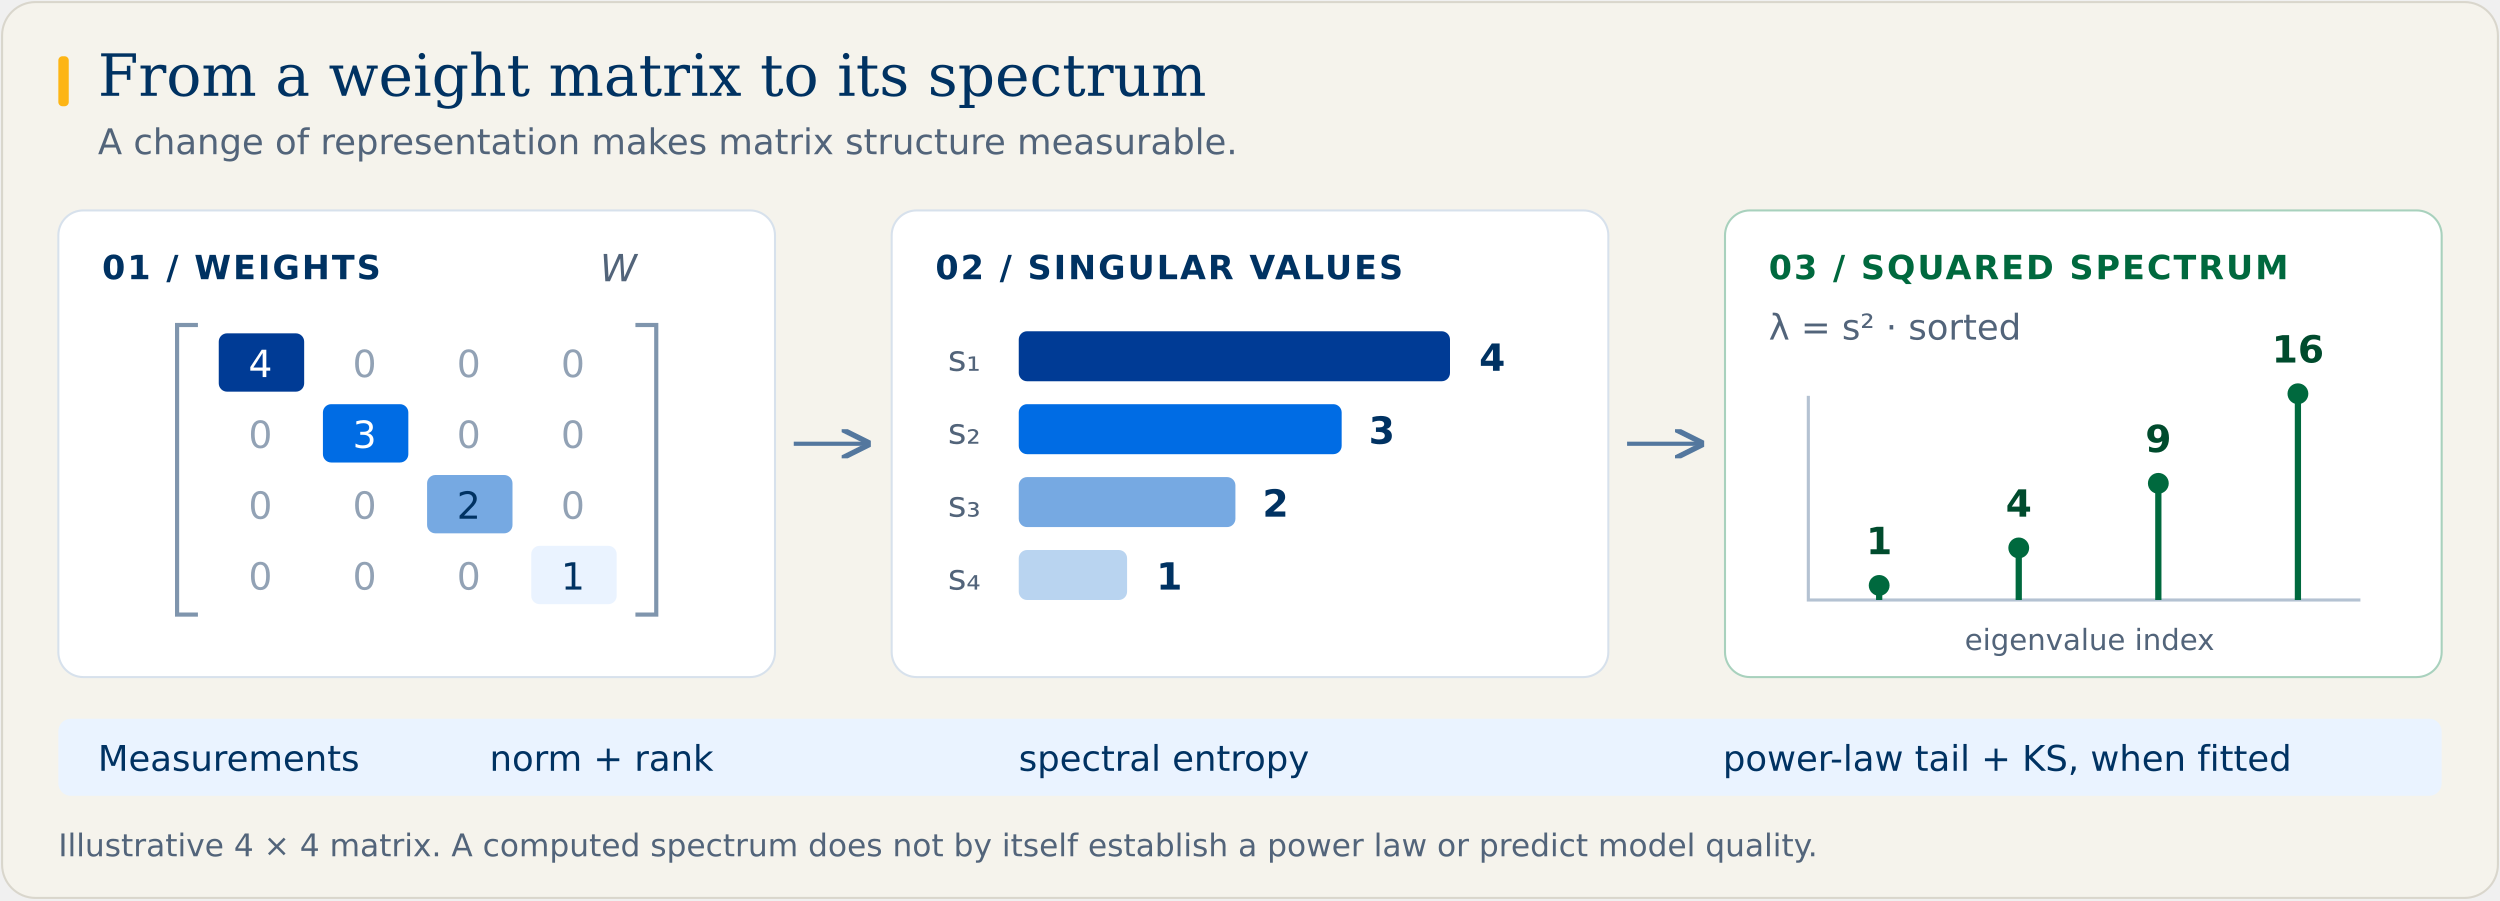
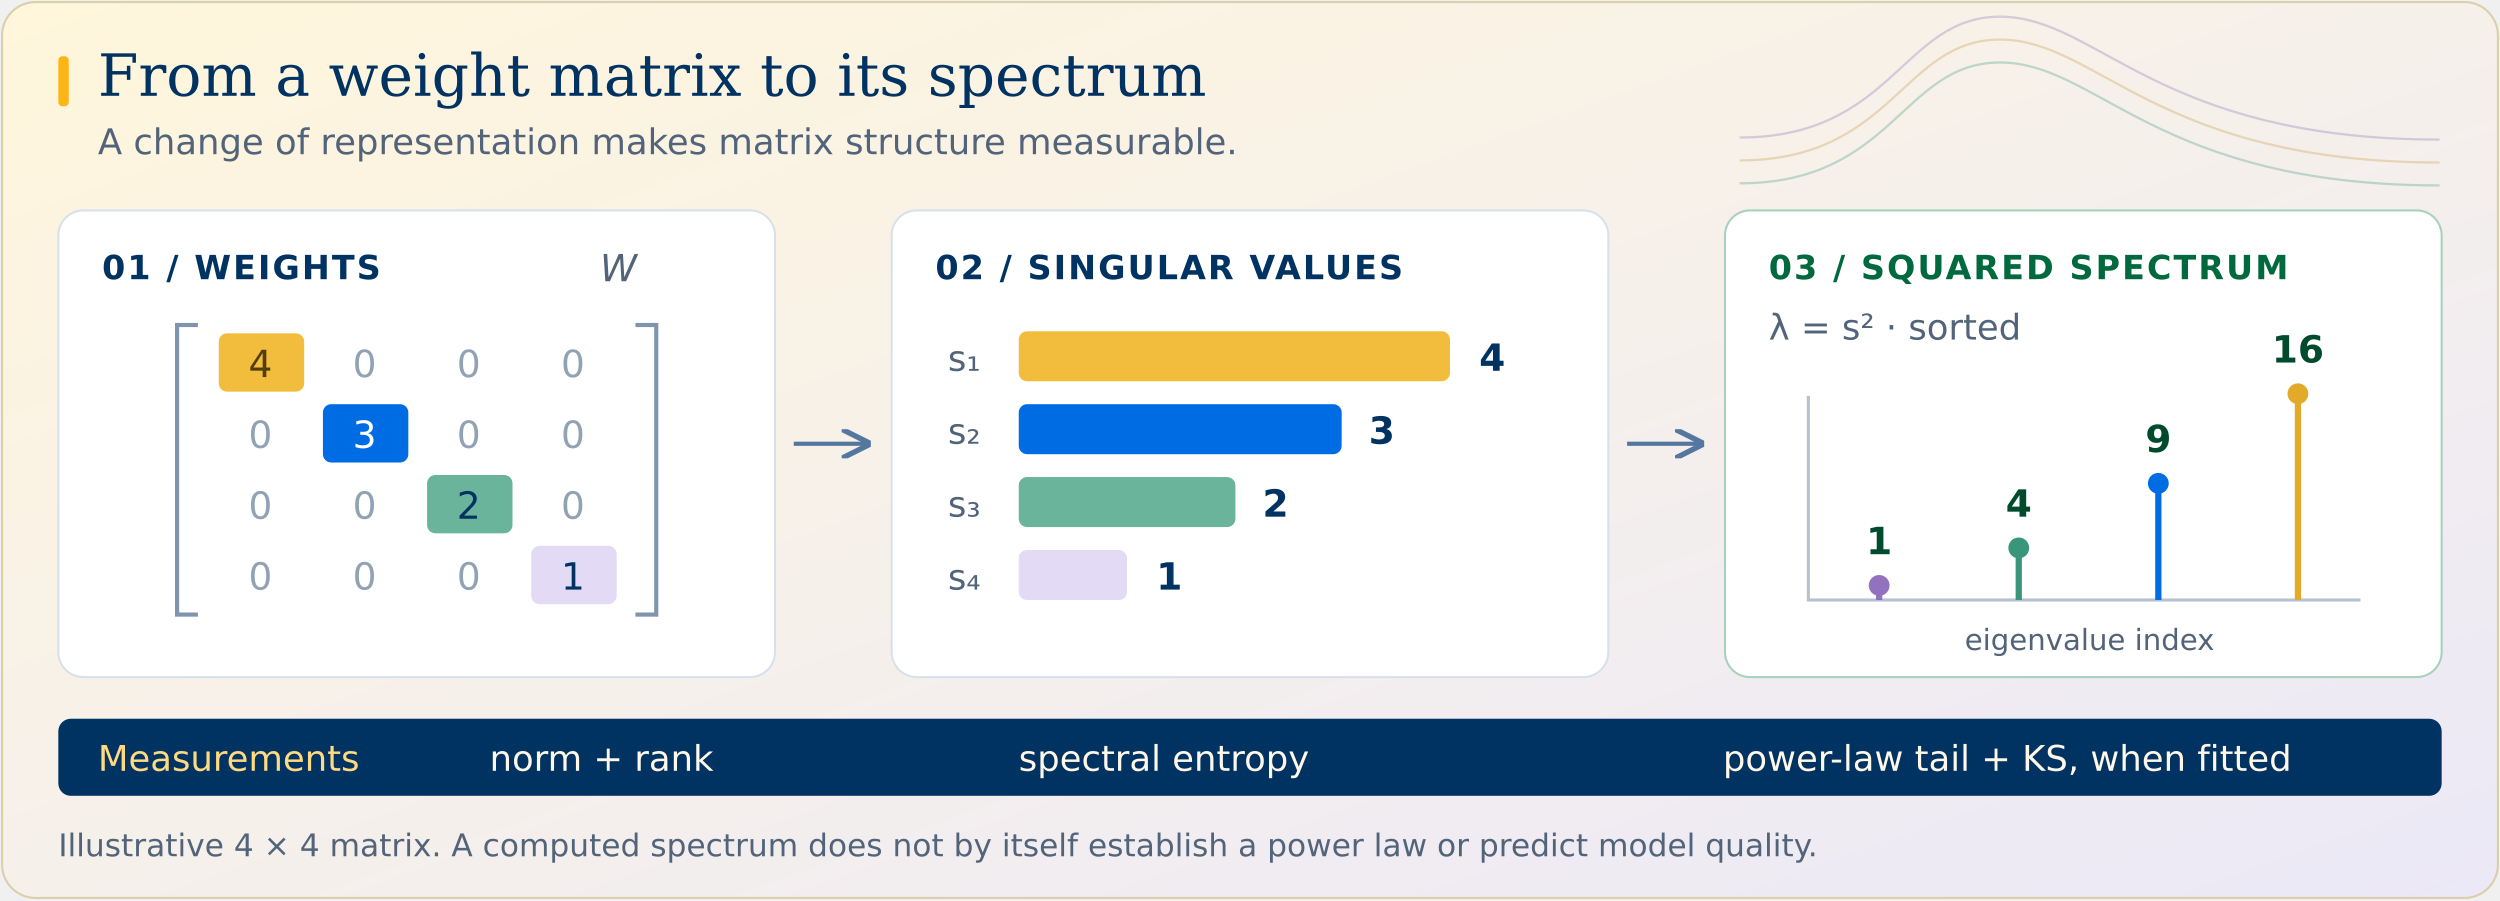
<svg xmlns="http://www.w3.org/2000/svg" width="1200" height="432" viewBox="0 0 1200 432" role="img" aria-labelledby="title desc">
  <defs>
+     <linearGradient id="paper" x1="0" y1="0" x2="1" y2="1">
+       <stop stop-color="#fff6db" />
+       <stop offset="0.5" stop-color="#f6f0eb" />
+       <stop offset="1" stop-color="#ebe8f7" />
+     </linearGradient>
    <marker id="arrow" markerWidth="7" markerHeight="7" refX="6" refY="3.5" orient="auto">
      <path d="M0 0L7 3.5L0 7" fill="none" stroke="#53779e" stroke-width="1.3" />
    </marker>
  </defs>
-   <rect x="1" y="1" width="1198" height="430" rx="16" fill="#f5f3ec" stroke="#d9d6cc" />
+   <rect x="1" y="1" width="1198" height="430" rx="16" fill="url(#paper)" stroke="#dbcfaa" />
+   <g fill="none" stroke-width="1.1" opacity="0.27">
+     <path d="M835 77C909 77 913 19 960 19S1035 78 1171 78" stroke="#bb8b26" />
+     <path d="M835 66C909 66 913 8 960 8S1035 67 1171 67" stroke="#7161ac" />
+     <path d="M835 88C909 88 913 30 960 30S1035 89 1171 89" stroke="#258a73" />
+   </g>
  <g font-family="DejaVu Sans, Arial, sans-serif">
    <rect x="28" y="27" width="5" height="24" rx="2" fill="#fdb515" />
    <text x="47" y="46" font-family="DejaVu Serif, Georgia, serif" font-size="28" fill="#003262">From a weight matrix to its spectrum</text>
    <text x="47" y="74" font-size="17" fill="#52647a">A change of representation makes matrix structure measurable.</text>
    <rect x="28" y="101" width="344" height="224" rx="12" fill="#fff" stroke="#d7e1ec" />
    <text x="49" y="134" font-size="16" font-weight="700" letter-spacing="1" fill="#003262">01 / WEIGHTS</text>
    <text x="288" y="135" font-size="18" font-style="italic" fill="#52647a">W</text>
    <path d="M95 156H85V295H95M305 156H315V295H305" fill="none" stroke="#7f95ad" stroke-width="2" />
-     <rect x="105" y="160" width="41" height="28" rx="4" fill="#003b95" />
+     <rect x="105" y="160" width="41" height="28" rx="4" fill="#f2bd3d" />
    <rect x="155" y="194" width="41" height="28" rx="4" fill="#006ce4" />
-     <rect x="205" y="228" width="41" height="28" rx="4" fill="#76a9e2" />
-     <rect x="255" y="262" width="41" height="28" rx="4" fill="#eaf3ff" />
+     <rect x="205" y="228" width="41" height="28" rx="4" fill="#69b49a" />
+     <rect x="255" y="262" width="41" height="28" rx="4" fill="#e3daf6" />
    <g font-size="18" text-anchor="middle">
-       <text x="125" y="181" fill="#fff">4</text>
+       <text x="125" y="181" fill="#533d09">4</text>
      <text x="175" y="181" fill="#92a2b5">0</text>
      <text x="225" y="181" fill="#92a2b5">0</text>
      <text x="275" y="181" fill="#92a2b5">0</text>
      <text x="125" y="215" fill="#92a2b5">0</text>
      <text x="175" y="215" fill="#fff">3</text>
      <text x="225" y="215" fill="#92a2b5">0</text>
      <text x="275" y="215" fill="#92a2b5">0</text>
      <text x="125" y="249" fill="#92a2b5">0</text>
      <text x="175" y="249" fill="#92a2b5">0</text>
      <text x="225" y="249" fill="#003262">2</text>
      <text x="275" y="249" fill="#92a2b5">0</text>
      <text x="125" y="283" fill="#92a2b5">0</text>
      <text x="175" y="283" fill="#92a2b5">0</text>
      <text x="225" y="283" fill="#92a2b5">0</text>
      <text x="275" y="283" fill="#003262">1</text>
    </g>
    <path d="M381 213H416" fill="none" stroke="#53779e" stroke-width="2" marker-end="url(#arrow)" />
    <rect x="428" y="101" width="344" height="224" rx="12" fill="#fff" stroke="#d7e1ec" />
    <text x="449" y="134" font-size="16" font-weight="700" letter-spacing="1" fill="#003262">02 / SINGULAR VALUES</text>
    <g font-size="17" fill="#52647a">
      <text x="455" y="178">s₁</text>
      <text x="455" y="213">s₂</text>
      <text x="455" y="248">s₃</text>
      <text x="455" y="283">s₄</text>
    </g>
-     <rect x="489" y="159" width="207" height="24" rx="4" fill="#003b95" />
+     <rect x="489" y="159" width="207" height="24" rx="4" fill="#f2bd3d" />
    <rect x="489" y="194" width="155" height="24" rx="4" fill="#006ce4" />
-     <rect x="489" y="229" width="104" height="24" rx="4" fill="#76a9e2" />
-     <rect x="489" y="264" width="52" height="24" rx="4" fill="#b9d4f0" />
+     <rect x="489" y="229" width="104" height="24" rx="4" fill="#69b49a" />
+     <rect x="489" y="264" width="52" height="24" rx="4" fill="#e3daf6" />
    <g font-size="18" font-weight="700" fill="#003262">
      <text x="710" y="178">4</text>
      <text x="657" y="213">3</text>
      <text x="606" y="248">2</text>
      <text x="555" y="283">1</text>
    </g>
    <path d="M781 213H816" fill="none" stroke="#53779e" stroke-width="2" marker-end="url(#arrow)" />
    <rect x="828" y="101" width="344" height="224" rx="12" fill="#fff" stroke="#a8d1bd" />
    <text x="849" y="134" font-size="16" font-weight="700" letter-spacing="1" fill="#00693e">03 / SQUARED SPECTRUM</text>
    <text x="849" y="163" font-size="17" fill="#52647a">λ = s² · sorted</text>
    <path d="M868 190V288H1133" fill="none" stroke="#b4c2d2" stroke-width="1.5" />
-     <path d="M902 288V281M969 288V263M1036 288V232M1103 288V189" fill="none" stroke="#00693e" stroke-width="3" />
-     <g fill="#00693e">
-       <circle cx="902" cy="281" r="5" />
-       <circle cx="969" cy="263" r="5" />
-       <circle cx="1036" cy="232" r="5" />
-       <circle cx="1103" cy="189" r="5" />
-     </g>
+     <path d="M902 288V281" stroke="#9272be" stroke-width="3" />
+     <path d="M969 288V263" stroke="#39967b" stroke-width="3" />
+     <path d="M1036 288V232" stroke="#006ce4" stroke-width="3" />
+     <path d="M1103 288V189" stroke="#e2aa28" stroke-width="3" />
+     <circle cx="902" cy="281" r="5" fill="#9272be" />
+     <circle cx="969" cy="263" r="5" fill="#39967b" />
+     <circle cx="1036" cy="232" r="5" fill="#006ce4" />
+     <circle cx="1103" cy="189" r="5" fill="#e2aa28" />
    <g font-size="18" text-anchor="middle" font-weight="700" fill="#004b2d">
      <text x="902" y="266">1</text>
      <text x="969" y="248">4</text>
      <text x="1036" y="217">9</text>
      <text x="1103" y="174">16</text>
    </g>
    <text x="1003" y="312" font-size="14" text-anchor="middle" fill="#52647a">eigenvalue index</text>
-     <rect x="28" y="345" width="1144" height="37" rx="6" fill="#eaf3ff" />
-     <text x="47" y="370" font-size="17" fill="#003262">Measurements</text>
-     <text x="235" y="370" font-size="17" fill="#003262">norm + rank</text>
-     <text x="489" y="370" font-size="17" fill="#003262">spectral entropy</text>
-     <text x="827" y="370" font-size="17" fill="#003262">power-law tail + KS, when fitted</text>
+     <rect x="28" y="345" width="1144" height="37" rx="6" fill="#003262" />
+     <text x="47" y="370" font-size="17" fill="#ffda80">Measurements</text>
+     <text x="235" y="370" font-size="17" fill="#fff8e9">norm + rank</text>
+     <text x="489" y="370" font-size="17" fill="#fff8e9">spectral entropy</text>
+     <text x="827" y="370" font-size="17" fill="#fff8e9">power-law tail + KS, when fitted</text>
    <text x="28" y="411" font-size="15" fill="#52647a">Illustrative 4 × 4 matrix. A computed spectrum does not by itself establish a power law or predict model quality.</text>
  </g>
</svg>
